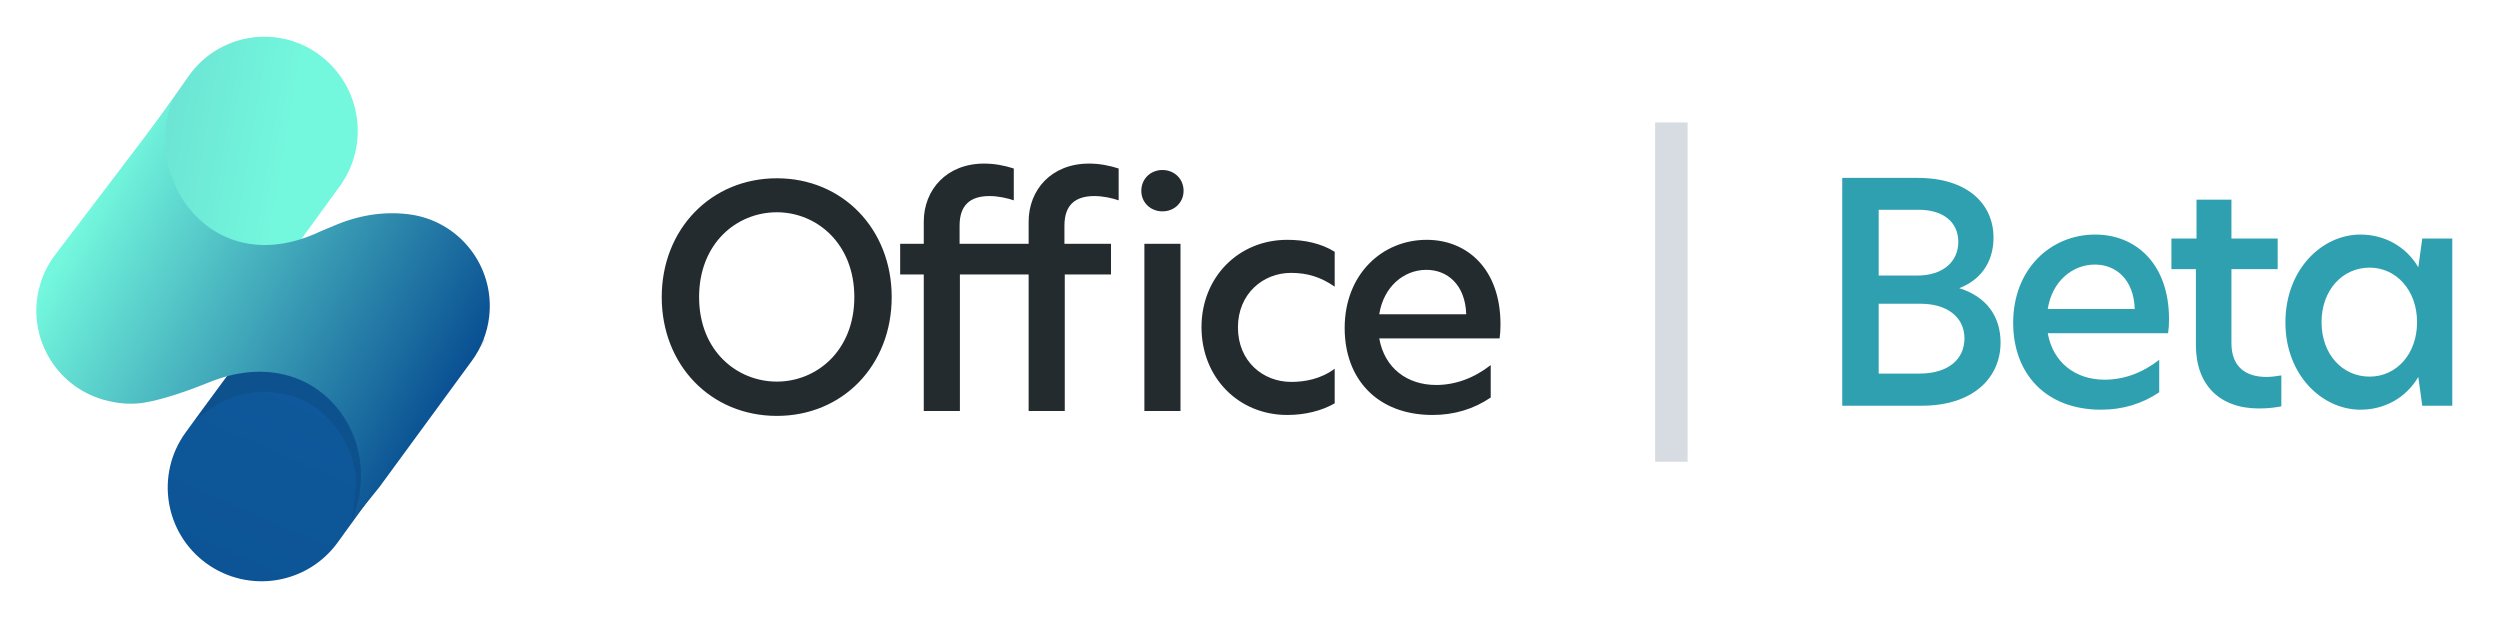
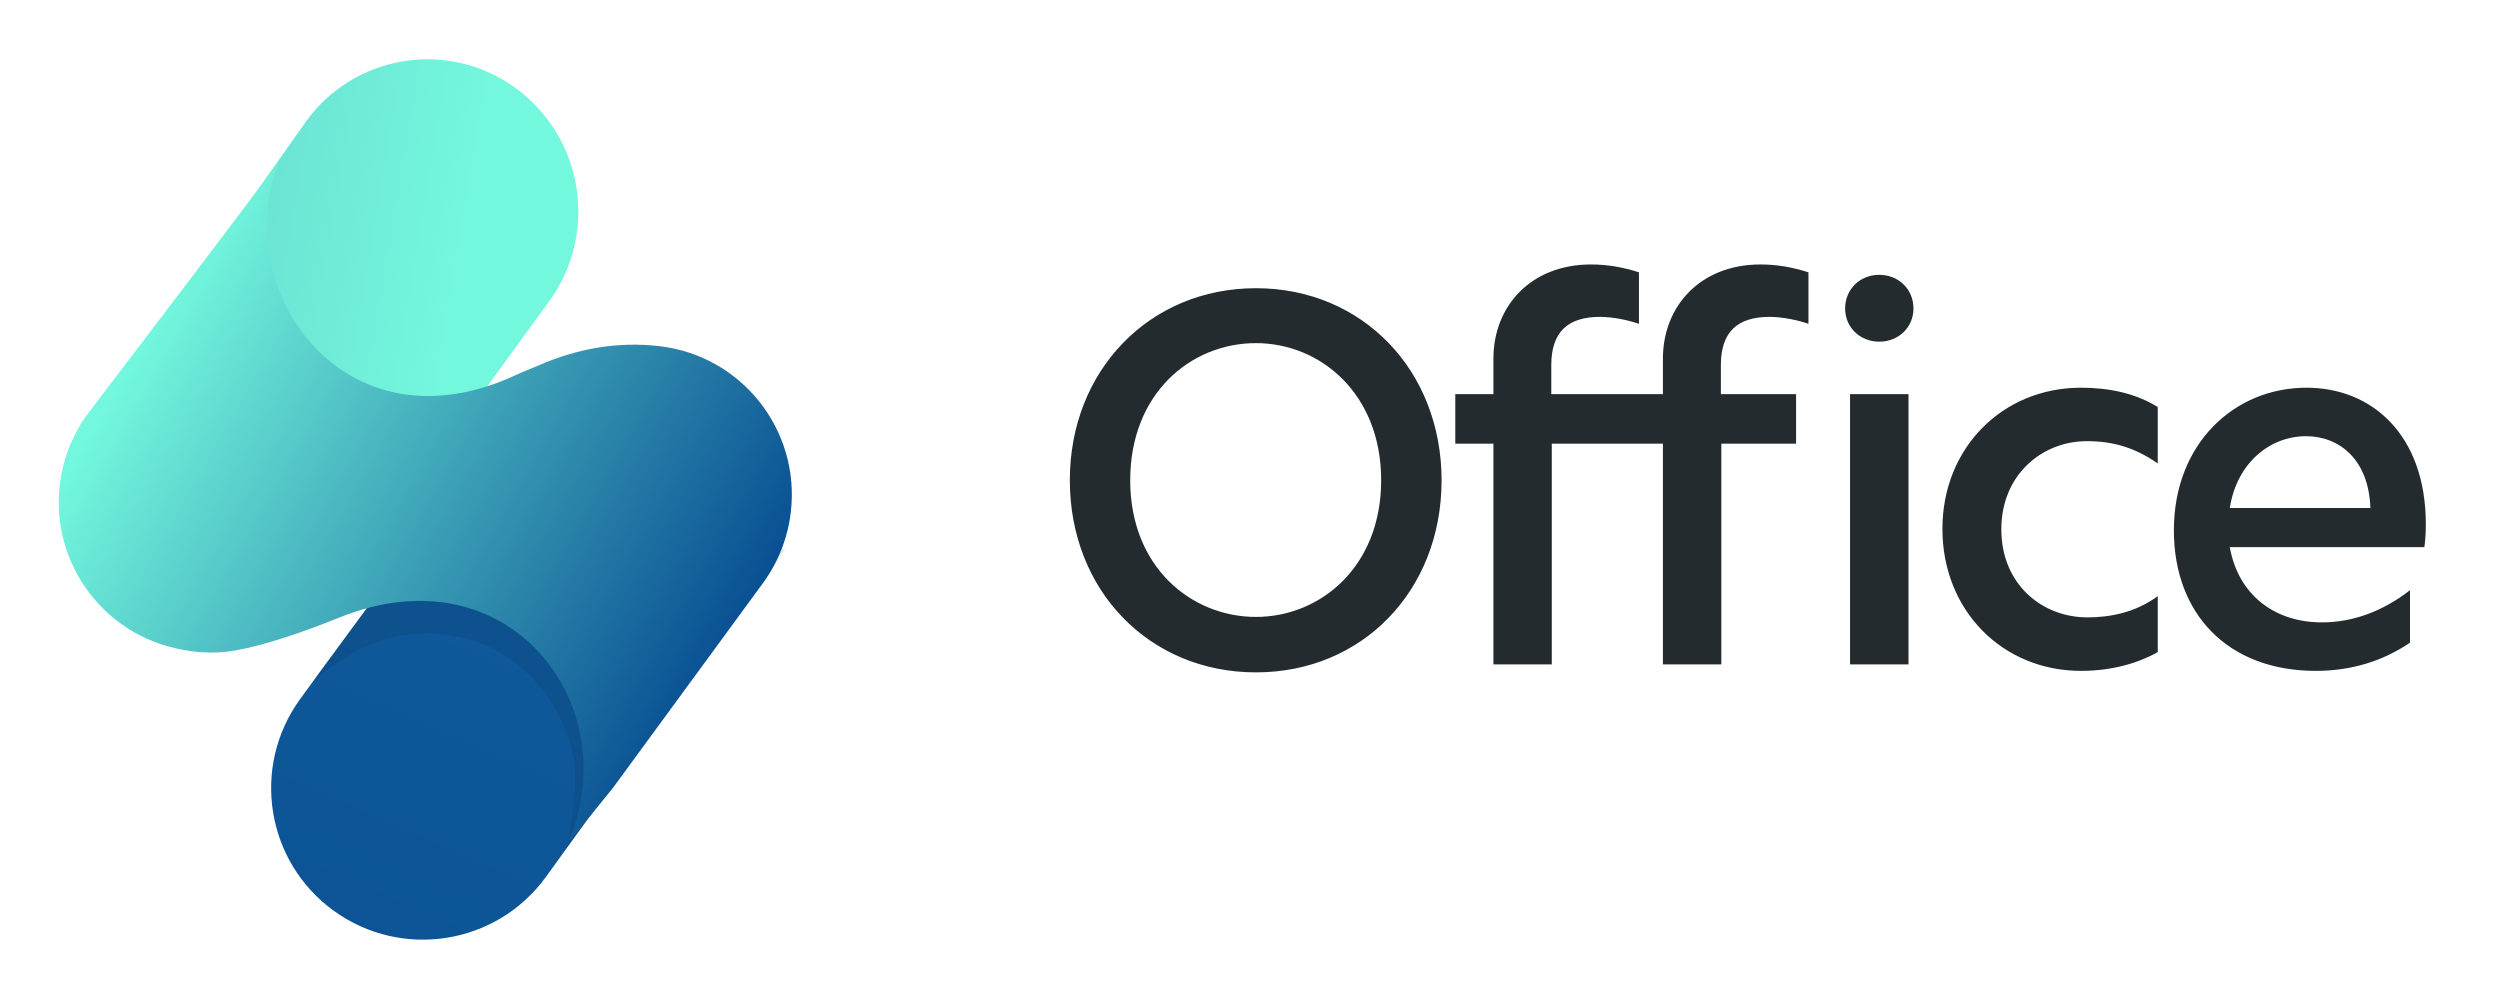
- <svg xmlns="http://www.w3.org/2000/svg" width="97" height="24" viewBox="0 0 97 24" fill="none">
-   <path fill-rule="evenodd" clip-rule="evenodd" d="M8.014 21.863C6.387 20.688 6.021 18.417 7.195 16.79C7.198 16.787 7.201 16.783 7.203 16.779C7.426 16.474 7.595 16.241 7.711 16.081C7.977 15.714 8.962 14.381 10.665 12.081C11.848 10.483 14.099 10.136 15.708 11.306C17.313 12.472 17.672 14.718 16.511 16.327L13.107 21.041C11.928 22.674 9.648 23.042 8.014 21.863Z" fill="url(#paint0_linear_16409_24704)" />
-   <path opacity="0.49" fill-rule="evenodd" clip-rule="evenodd" d="M13.61 20.346C13.805 19.311 13.855 18.582 13.761 18.159C13.419 16.627 12.347 15.678 11.366 15.38C9.979 14.959 8.693 15.29 7.508 16.37C8.859 14.527 9.644 13.454 9.864 13.151C10.084 12.848 11.139 11.457 13.029 8.978L18.841 13.201L13.61 20.346Z" fill="black" fill-opacity="0.166" />
-   <path fill-rule="evenodd" clip-rule="evenodd" d="M4.976 12.673L4.713 12.482C3.18 11.368 2.84 9.222 3.954 7.688C4.141 7.431 4.328 7.173 4.516 6.915C4.779 6.552 5.715 5.23 7.324 2.947L7.324 2.947C8.466 1.326 10.706 0.938 12.327 2.08C12.345 2.093 12.362 2.106 12.38 2.119C14.011 3.313 14.368 5.602 13.177 7.236L9.768 11.918C8.653 13.448 6.508 13.787 4.976 12.673Z" fill="url(#paint1_linear_16409_24704)" />
-   <path fill-rule="evenodd" clip-rule="evenodd" d="M6.72 3.836C5.444 6.886 8.223 10.943 12.386 8.999C12.568 8.915 12.753 8.847 12.931 8.77C13.892 8.351 14.859 8.197 15.829 8.31L15.829 8.31C17.798 8.539 19.209 10.32 18.98 12.289C18.909 12.906 18.678 13.494 18.311 13.996L14.717 18.903L13.607 20.276C15.089 17.03 12.276 13.145 8.122 14.831C7.31 15.161 6.35 15.492 5.636 15.616C5.121 15.705 4.583 15.67 4.02 15.511L4.02 15.511C2.113 14.97 1.006 12.986 1.546 11.079C1.669 10.646 1.872 10.241 2.144 9.883C4.858 6.321 6.383 4.305 6.72 3.836Z" fill="url(#paint2_linear_16409_24704)" />
-   <path d="M30.142 6.917C32.697 6.917 34.598 8.889 34.598 11.527C34.598 14.176 32.697 16.137 30.142 16.137C27.588 16.137 25.675 14.176 25.675 11.527C25.676 8.89 27.588 6.918 30.142 6.917ZM49.945 9.305C50.61 9.305 51.251 9.437 51.786 9.769V11.123C51.239 10.743 50.717 10.588 50.088 10.588C49.007 10.588 48.032 11.397 48.032 12.704C48.032 14.022 49.006 14.818 50.099 14.818C50.622 14.818 51.239 14.711 51.786 14.307V15.65C51.287 15.935 50.646 16.101 49.945 16.101C48.056 16.101 46.618 14.652 46.618 12.692C46.618 10.755 48.056 9.305 49.945 9.305ZM55.356 9.305C56.925 9.305 58.219 10.434 58.219 12.585C58.219 12.786 58.208 12.965 58.184 13.131H53.515C53.718 14.272 54.585 14.937 55.725 14.937C56.462 14.937 57.186 14.675 57.84 14.165V15.424C57.174 15.876 56.414 16.101 55.583 16.101C53.456 16.101 52.173 14.723 52.173 12.727C52.173 10.648 53.622 9.305 55.356 9.305ZM42.252 6.347C42.656 6.347 43.036 6.419 43.404 6.538V7.773C43.166 7.69 42.798 7.607 42.466 7.607C41.705 7.607 41.3 7.963 41.3 8.759V9.459H43.107V10.648H41.313V15.947H39.911V10.648H37.244V15.947H35.842V10.648H34.926V9.459H35.842V8.604C35.842 7.357 36.733 6.347 38.182 6.347C38.586 6.347 38.966 6.419 39.335 6.538V7.773C39.097 7.69 38.729 7.607 38.396 7.607C37.636 7.607 37.232 7.963 37.232 8.759V9.459H39.911V8.604C39.911 7.357 40.802 6.347 42.252 6.347ZM45.803 15.947H44.402V9.459H45.803V15.947ZM30.142 8.236C28.574 8.236 27.125 9.448 27.125 11.527C27.125 13.618 28.598 14.806 30.142 14.806C31.687 14.806 33.148 13.606 33.148 11.527C33.148 9.448 31.687 8.236 30.142 8.236ZM55.344 10.47C54.465 10.47 53.682 11.124 53.515 12.193H56.889C56.854 11.04 56.152 10.47 55.344 10.47ZM45.102 6.596C45.566 6.596 45.923 6.941 45.923 7.405C45.922 7.856 45.566 8.201 45.102 8.201C44.639 8.2 44.283 7.856 44.283 7.405C44.283 6.942 44.639 6.596 45.102 6.596Z" fill="#242B2E" />
-   <path d="M65.479 17.916H64.219V4.752H65.479V17.916Z" fill="#355069" fill-opacity="0.2" />
-   <path d="M81.295 9.101C82.863 9.101 84.158 10.229 84.158 12.38C84.158 12.582 84.147 12.76 84.123 12.927H79.453C79.655 14.067 80.522 14.732 81.663 14.732C82.4 14.732 83.125 14.471 83.778 13.96V15.22C83.113 15.671 82.352 15.896 81.52 15.896C79.394 15.896 78.111 14.518 78.111 12.523C78.111 10.443 79.56 9.101 81.295 9.101ZM91.585 9.101C92.535 9.101 93.367 9.576 93.83 10.372L93.984 9.255H95.149V15.742H93.984L93.83 14.625C93.367 15.421 92.535 15.896 91.585 15.896C90.1 15.896 88.674 14.554 88.674 12.511C88.674 10.444 90.1 9.101 91.585 9.101ZM86.58 9.255H88.374V10.443H86.58V13.318C86.58 14.245 87.149 14.625 87.933 14.625C88.112 14.625 88.302 14.602 88.516 14.566V15.766C88.338 15.801 88.04 15.849 87.648 15.849C86.116 15.848 85.201 14.934 85.201 13.39V10.443H84.251V9.255H85.225V7.746H86.58V9.255ZM74.402 6.902C76.339 6.902 77.348 7.913 77.348 9.22C77.348 10.241 76.778 10.895 76.018 11.18C77.076 11.512 77.622 12.273 77.622 13.295C77.622 14.614 76.612 15.742 74.556 15.742H71.479V6.902H74.402ZM91.941 10.384C90.884 10.384 90.076 11.263 90.076 12.499C90.076 13.746 90.884 14.613 91.941 14.613C92.975 14.613 93.782 13.746 93.782 12.499C93.782 11.264 92.975 10.384 91.941 10.384ZM72.893 14.495H74.473C75.614 14.495 76.221 13.924 76.221 13.128C76.22 12.285 75.519 11.786 74.533 11.786H72.893V14.495ZM81.283 10.265C80.404 10.265 79.619 10.919 79.453 11.988H82.828C82.792 10.836 82.091 10.265 81.283 10.265ZM72.893 10.692H74.379C75.412 10.692 75.982 10.134 75.982 9.386C75.982 8.626 75.412 8.139 74.438 8.139H72.893V10.692Z" fill="#2FA0AF" />
+ <svg xmlns="http://www.w3.org/2000/svg" width="60" height="24" viewBox="0 0 60 24" fill="none">
+   <path d="M8.014 21.861C6.387 20.687 6.021 18.416 7.195 16.789C7.198 16.785 7.201 16.782 7.203 16.778C7.426 16.472 7.595 16.24 7.711 16.08C7.977 15.713 8.962 14.38 10.665 12.079V12.079C11.848 10.481 14.099 10.135 15.708 11.304C17.313 12.471 17.672 14.716 16.511 16.326L13.107 21.039C11.928 22.672 9.648 23.041 8.014 21.861Z" fill-rule="evenodd" clip-rule="evenodd" fill="url(#paint0_linear_19825_84522)" />
+   <path opacity="0.49" d="M13.61 20.345C13.805 19.31 13.855 18.581 13.761 18.158C13.419 16.626 12.347 15.677 11.366 15.379C9.979 14.958 8.693 15.289 7.509 16.369C8.859 14.526 9.644 13.453 9.864 13.15C10.084 12.847 11.139 11.456 13.029 8.977L18.841 13.2L13.61 20.345Z" fill-rule="evenodd" clip-rule="evenodd" fill="black" fill-opacity="0.166" />
+   <path d="M4.976 12.672L4.713 12.481C3.179 11.367 2.839 9.22 3.953 7.687C4.14 7.429 4.328 7.171 4.515 6.914C4.779 6.551 5.715 5.228 7.323 2.945L7.323 2.945C8.466 1.325 10.705 0.937 12.326 2.079C12.344 2.091 12.362 2.104 12.379 2.117C14.01 3.312 14.367 5.601 13.177 7.235L9.767 11.916C8.652 13.447 6.508 13.785 4.976 12.672Z" fill-rule="evenodd" clip-rule="evenodd" fill="url(#paint1_linear_19825_84522)" />
+   <path d="M6.72 3.834C5.444 6.885 8.222 10.941 12.386 8.998C12.568 8.913 12.753 8.845 12.93 8.768C13.892 8.349 14.858 8.195 15.829 8.308L15.829 8.308C17.798 8.537 19.209 10.318 18.98 12.287C18.909 12.904 18.678 13.492 18.311 13.994L14.717 18.901L13.606 20.274C15.089 17.029 12.276 13.143 8.122 14.829C7.309 15.159 6.35 15.49 5.636 15.614C5.121 15.703 4.582 15.668 4.02 15.509L4.02 15.509C2.113 14.968 1.005 12.984 1.546 11.077C1.669 10.644 1.871 10.239 2.144 9.881C4.858 6.319 6.383 4.303 6.72 3.834Z" fill-rule="evenodd" clip-rule="evenodd" fill="url(#paint2_linear_19825_84522)" />
+   <path d="M30.143 6.917C32.697 6.917 34.597 8.889 34.598 11.526C34.598 14.176 32.697 16.137 30.143 16.137C27.588 16.137 25.676 14.176 25.676 11.526C25.676 8.889 27.588 6.917 30.143 6.917ZM49.944 9.305C50.61 9.305 51.252 9.436 51.786 9.769V11.123C51.24 10.743 50.717 10.588 50.087 10.588C49.006 10.588 48.032 11.396 48.032 12.703C48.032 14.021 49.006 14.817 50.099 14.817C50.621 14.817 51.24 14.711 51.786 14.307V15.649C51.287 15.934 50.645 16.101 49.944 16.101C48.056 16.1 46.618 14.651 46.618 12.691C46.618 10.755 48.055 9.305 49.944 9.305ZM55.356 9.305C56.925 9.305 58.22 10.434 58.22 12.584C58.22 12.786 58.208 12.964 58.185 13.131H53.515C53.717 14.271 54.584 14.937 55.725 14.937C56.461 14.937 57.186 14.675 57.84 14.164V15.424C57.175 15.875 56.414 16.101 55.582 16.101C53.456 16.101 52.173 14.723 52.173 12.727C52.173 10.647 53.622 9.305 55.356 9.305ZM42.251 6.347C42.655 6.347 43.035 6.417 43.403 6.536V7.772C43.166 7.689 42.797 7.605 42.465 7.605C41.705 7.606 41.301 7.963 41.301 8.759V9.459H43.106V10.648H41.312V15.946H39.91V10.648H37.243V15.946H35.842V10.648H34.927V9.459H35.842V8.604C35.842 7.356 36.733 6.347 38.183 6.347C38.586 6.347 38.967 6.417 39.335 6.536V7.772C39.097 7.689 38.729 7.606 38.397 7.605C37.636 7.605 37.231 7.963 37.231 8.759V9.459H39.91V8.604C39.91 7.356 40.802 6.347 42.251 6.347ZM45.804 15.946H44.401V9.459H45.804V15.946ZM30.143 8.235C28.574 8.235 27.125 9.447 27.125 11.526C27.125 13.617 28.598 14.806 30.143 14.806C31.687 14.806 33.148 13.605 33.148 11.526C33.148 9.447 31.687 8.235 30.143 8.235ZM55.345 10.469C54.465 10.469 53.681 11.123 53.515 12.192H56.889C56.853 11.04 56.153 10.469 55.345 10.469ZM45.102 6.596C45.566 6.596 45.923 6.941 45.923 7.404C45.923 7.856 45.566 8.2 45.102 8.2C44.639 8.2 44.283 7.856 44.283 7.404C44.283 6.941 44.639 6.596 45.102 6.596Z" fill="#242B2E" />
  <defs>
-     <linearGradient id="paint0_linear_16409_24704" x1="9.309" y1="22.476" x2="13.402" y2="13.145" gradientUnits="userSpaceOnUse">
+     <linearGradient id="paint0_linear_19825_84522" x1="9.309" y1="22.474" x2="13.402" y2="13.144" gradientUnits="userSpaceOnUse">
      <stop stop-color="#0C5495" />
      <stop offset="1" stop-color="#0F5A9D" />
    </linearGradient>
-     <linearGradient id="paint1_linear_16409_24704" x1="11.79" y1="1.925" x2="-2.34" y2="-0.479" gradientUnits="userSpaceOnUse">
+     <linearGradient id="paint1_linear_19825_84522" x1="11.79" y1="1.923" x2="-2.341" y2="-0.48" gradientUnits="userSpaceOnUse">
      <stop stop-color="#73F7DD" />
      <stop offset="1" stop-color="#5FBFC3" />
    </linearGradient>
-     <linearGradient id="paint2_linear_16409_24704" x1="3.815" y1="7.491" x2="17.693" y2="15.424" gradientUnits="userSpaceOnUse">
+     <linearGradient id="paint2_linear_19825_84522" x1="3.815" y1="7.489" x2="17.693" y2="15.422" gradientUnits="userSpaceOnUse">
      <stop stop-color="#73F7DD" />
      <stop offset="1" stop-color="#084E92" />
    </linearGradient>
  </defs>
</svg>
